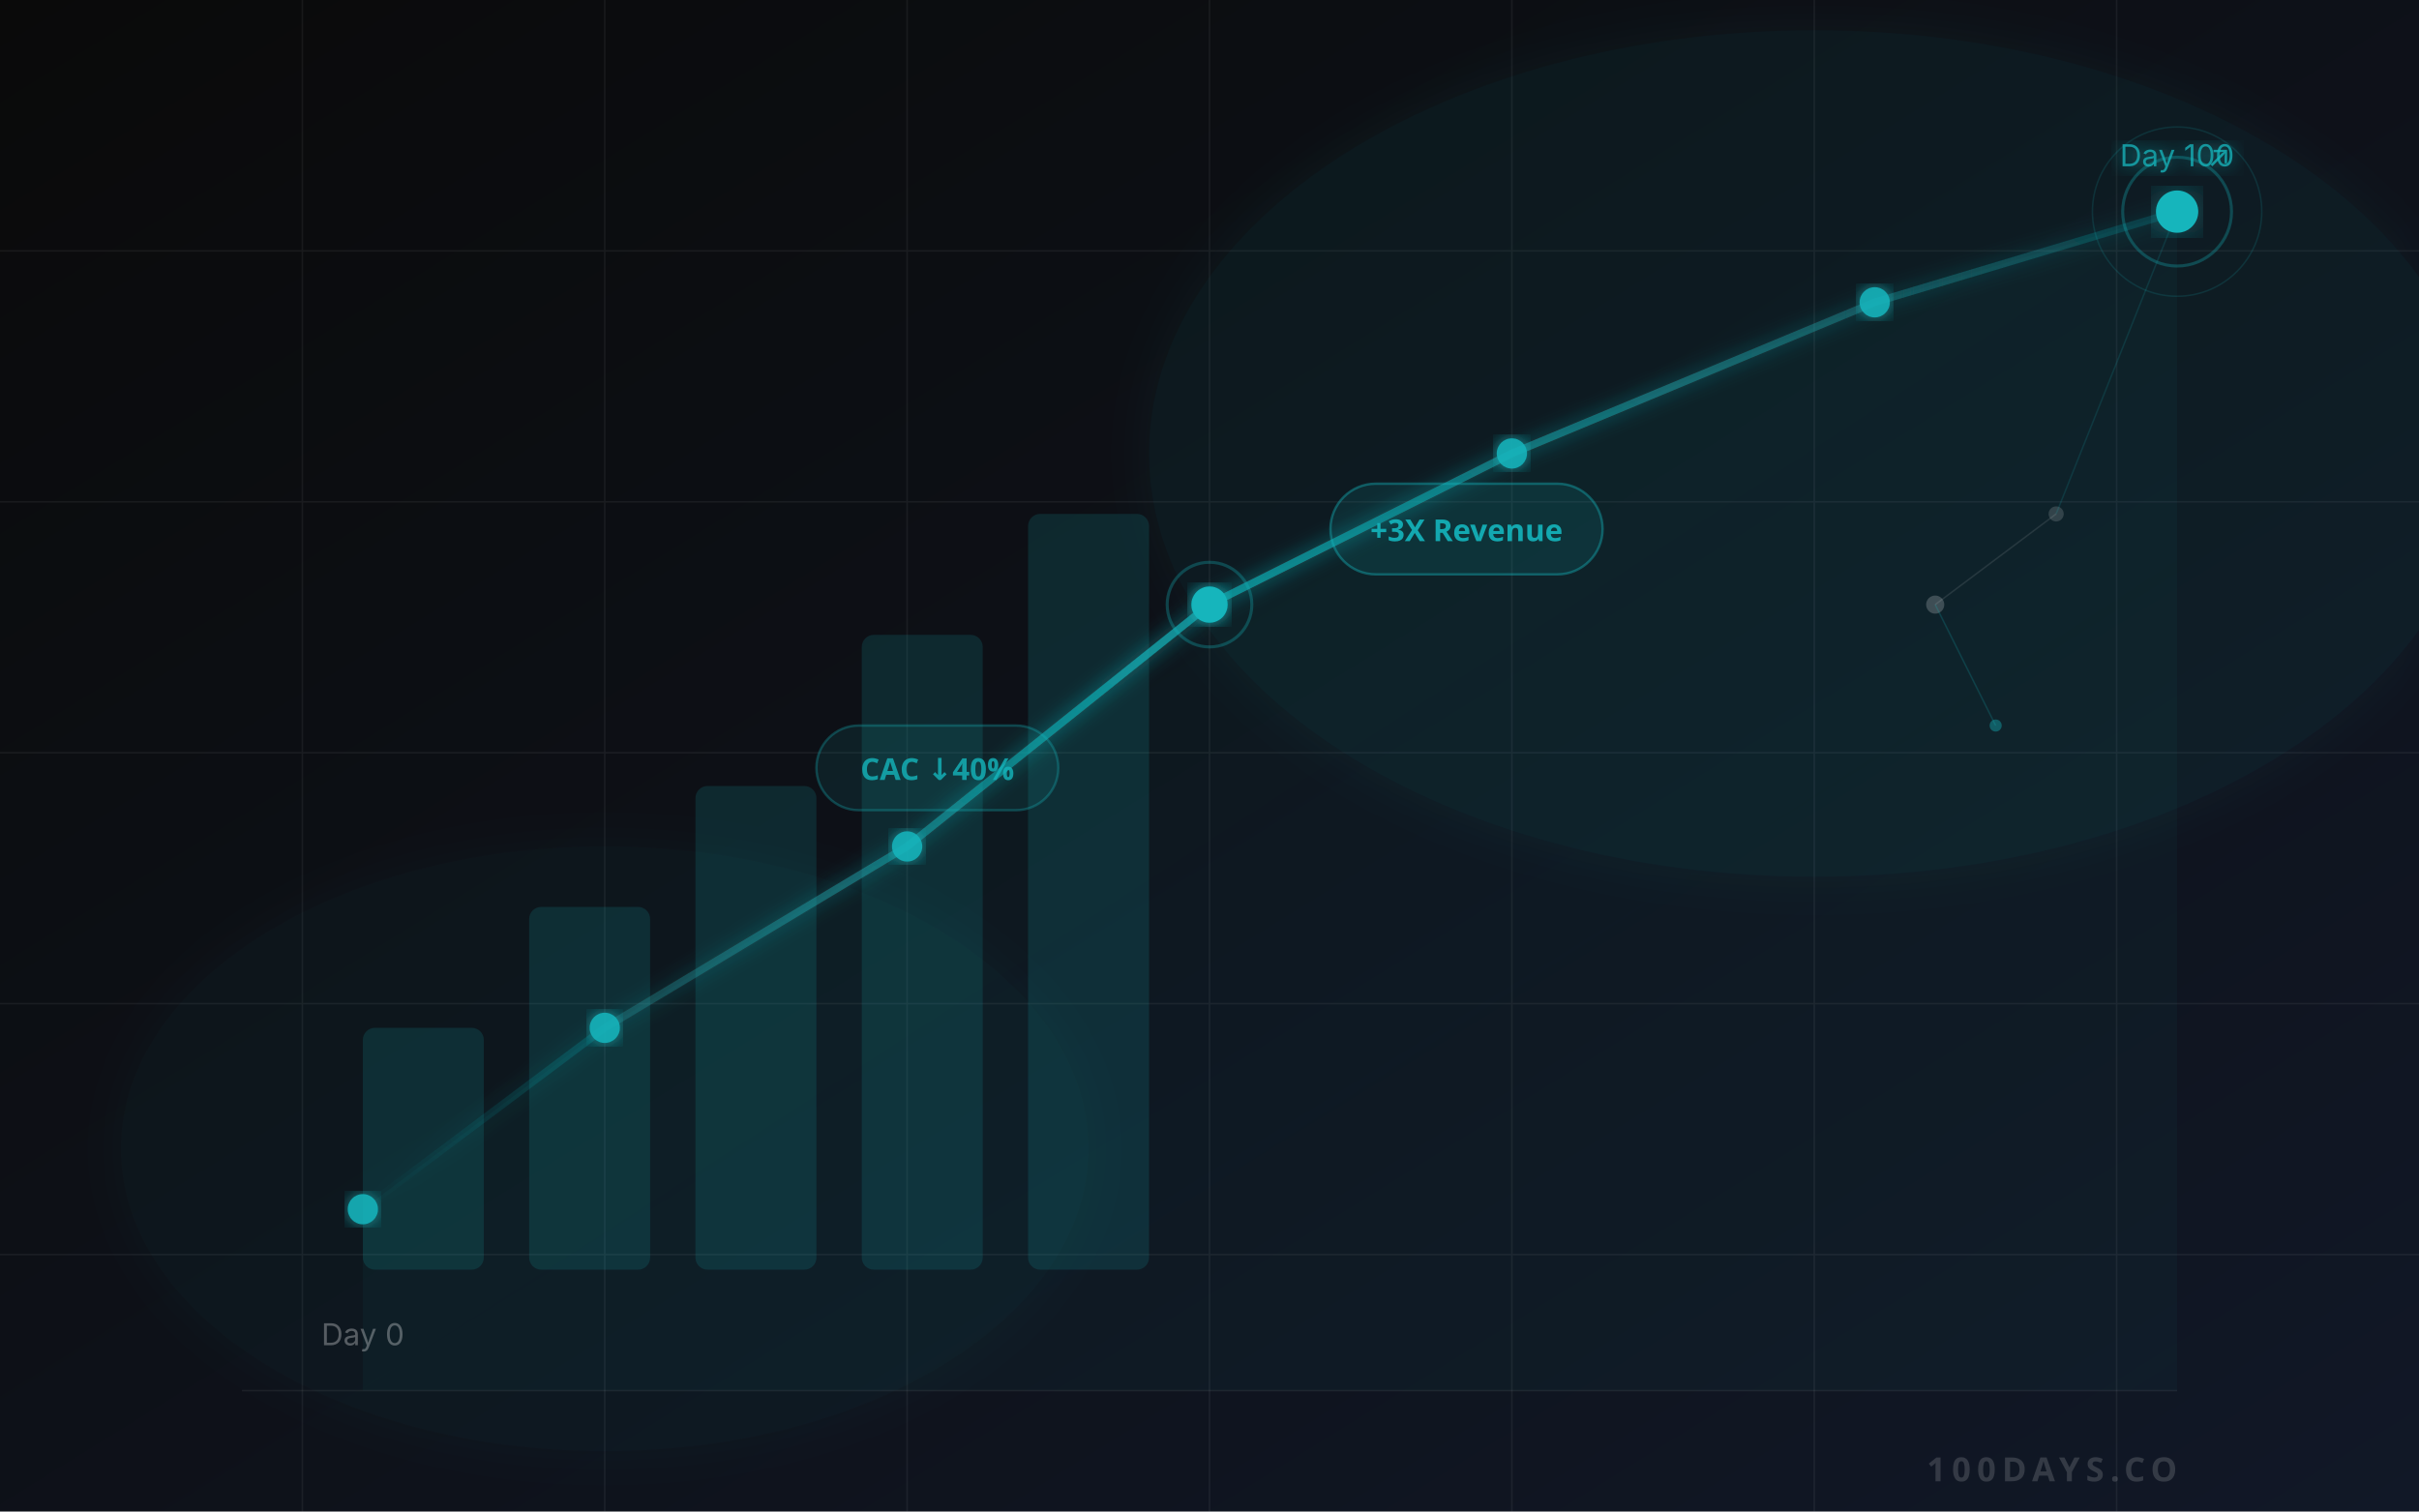
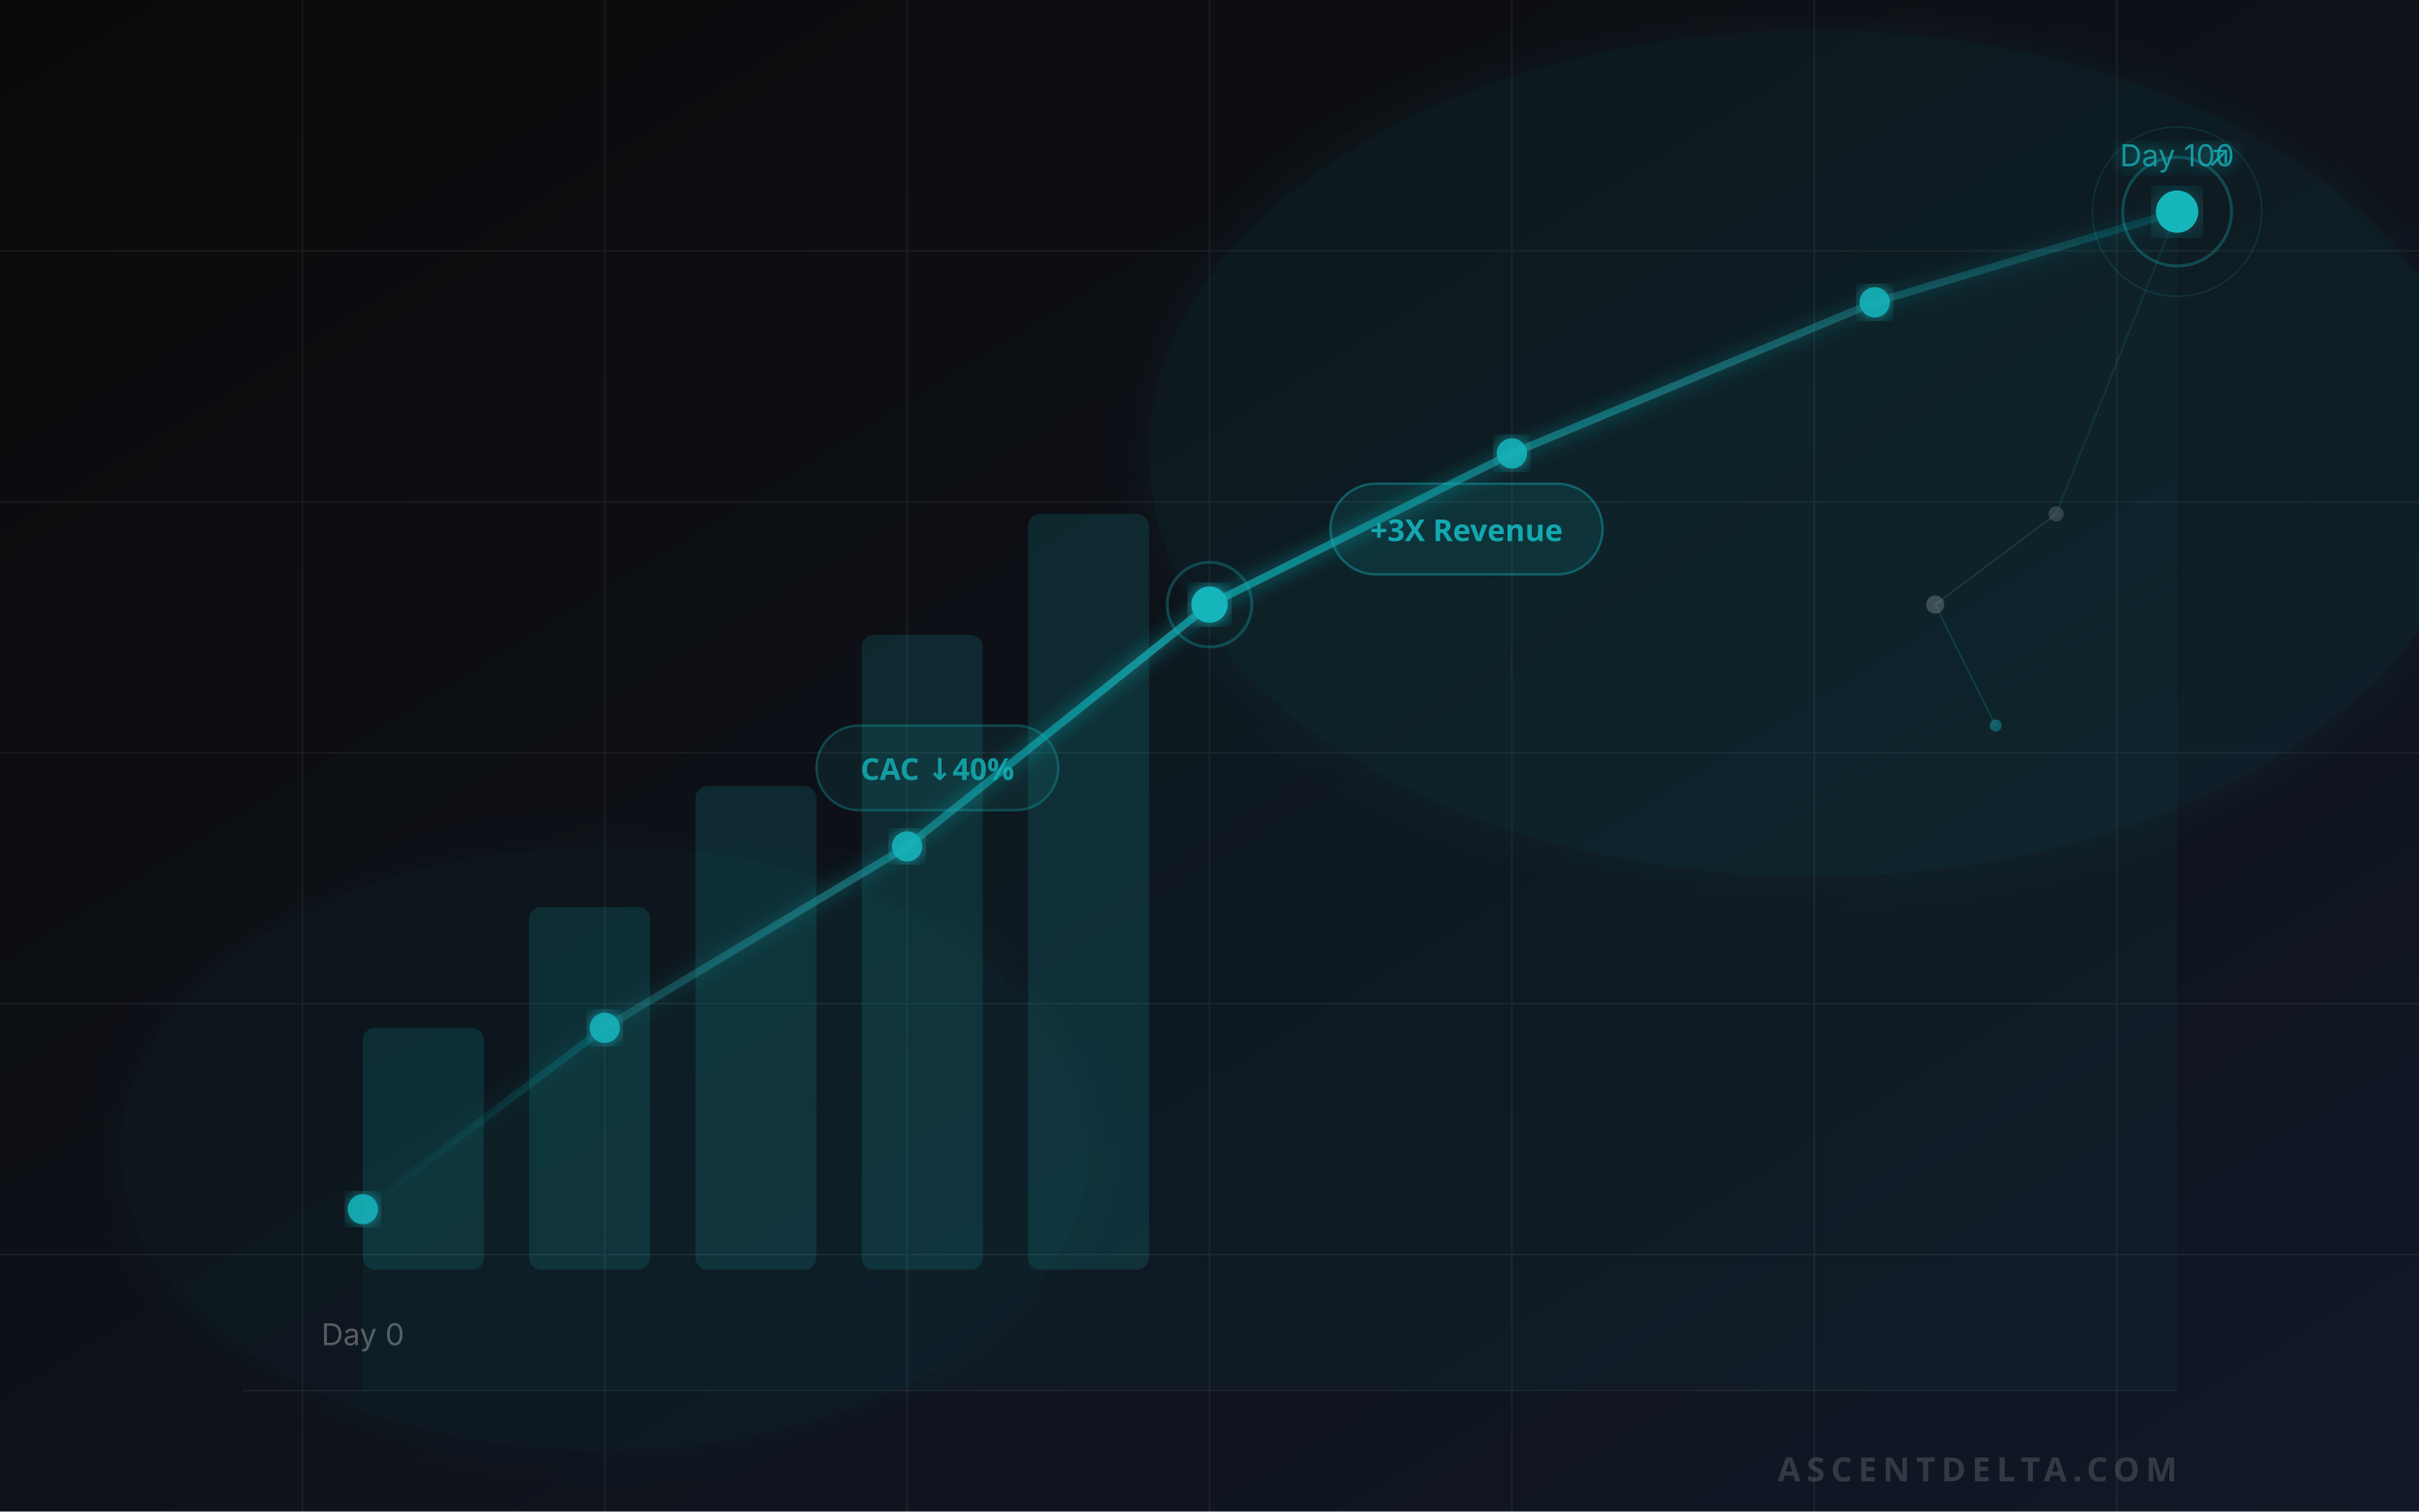
<svg xmlns="http://www.w3.org/2000/svg" viewBox="0 0 800 500" width="800" height="500">
  <defs>
    <linearGradient id="bg" x1="0%" y1="0%" x2="100%" y2="100%">
      <stop offset="0%" style="stop-color:#0a0a0a;stop-opacity:1" />
      <stop offset="100%" style="stop-color:#111827;stop-opacity:1" />
    </linearGradient>
    <linearGradient id="tealGrad" x1="0%" y1="0%" x2="100%" y2="100%">
      <stop offset="0%" style="stop-color:#14b5bc;stop-opacity:1" />
      <stop offset="100%" style="stop-color:#0d8a90;stop-opacity:1" />
    </linearGradient>
    <linearGradient id="lineGrad" x1="0%" y1="100%" x2="100%" y2="0%">
      <stop offset="0%" style="stop-color:#14b5bc;stop-opacity:0" />
      <stop offset="50%" style="stop-color:#14b5bc;stop-opacity:0.8" />
      <stop offset="100%" style="stop-color:#14b5bc;stop-opacity:0.2" />
    </linearGradient>
    <filter id="glow">
      <feGaussianBlur stdDeviation="3" result="coloredBlur" />
      <feMerge>
        <feMergeNode in="coloredBlur" />
        <feMergeNode in="SourceGraphic" />
      </feMerge>
    </filter>
    <filter id="softglow">
      <feGaussianBlur stdDeviation="8" result="coloredBlur" />
      <feMerge>
        <feMergeNode in="coloredBlur" />
        <feMergeNode in="SourceGraphic" />
      </feMerge>
    </filter>
  </defs>
  <rect width="800" height="500" fill="url(#bg)" />
  <g opacity="0.06" stroke="#ffffff" stroke-width="0.5">
    <line x1="0" y1="83" x2="800" y2="83" />
    <line x1="0" y1="166" x2="800" y2="166" />
    <line x1="0" y1="249" x2="800" y2="249" />
    <line x1="0" y1="332" x2="800" y2="332" />
    <line x1="0" y1="415" x2="800" y2="415" />
    <line x1="100" y1="0" x2="100" y2="500" />
    <line x1="200" y1="0" x2="200" y2="500" />
    <line x1="300" y1="0" x2="300" y2="500" />
    <line x1="400" y1="0" x2="400" y2="500" />
    <line x1="500" y1="0" x2="500" y2="500" />
    <line x1="600" y1="0" x2="600" y2="500" />
    <line x1="700" y1="0" x2="700" y2="500" />
  </g>
  <ellipse cx="600" cy="150" rx="220" ry="140" fill="#14b5bc" opacity="0.06" filter="url(#softglow)" />
  <ellipse cx="200" cy="380" rx="160" ry="100" fill="#14b5bc" opacity="0.04" filter="url(#softglow)" />
  <g opacity="0.15">
    <rect x="120" y="340" width="40" height="80" rx="4" fill="#14b5bc" />
    <rect x="175" y="300" width="40" height="120" rx="4" fill="#14b5bc" />
    <rect x="230" y="260" width="40" height="160" rx="4" fill="#14b5bc" />
    <rect x="285" y="210" width="40" height="210" rx="4" fill="#14b5bc" />
    <rect x="340" y="170" width="40" height="250" rx="4" fill="#14b5bc" />
  </g>
  <polyline points="120,400 200,340 300,280 400,200 500,150 620,100 720,70" fill="none" stroke="url(#lineGrad)" stroke-width="2.5" stroke-linecap="round" stroke-linejoin="round" filter="url(#glow)" opacity="0.9" />
  <polygon points="120,400 200,340 300,280 400,200 500,150 620,100 720,70 720,460 120,460" fill="url(#tealGrad)" opacity="0.05" />
  <circle cx="120" cy="400" r="5" fill="#14b5bc" filter="url(#glow)" opacity="0.9" />
  <circle cx="200" cy="340" r="5" fill="#14b5bc" filter="url(#glow)" opacity="0.9" />
  <circle cx="300" cy="280" r="5" fill="#14b5bc" filter="url(#glow)" opacity="0.9" />
  <circle cx="400" cy="200" r="6" fill="#14b5bc" filter="url(#glow)" />
  <circle cx="500" cy="150" r="5" fill="#14b5bc" filter="url(#glow)" opacity="0.9" />
  <circle cx="620" cy="100" r="5" fill="#14b5bc" filter="url(#glow)" opacity="0.9" />
  <circle cx="720" cy="70" r="7" fill="#14b5bc" filter="url(#softglow)" />
  <circle cx="400" cy="200" r="14" fill="none" stroke="#14b5bc" stroke-width="1" opacity="0.3" />
  <circle cx="720" cy="70" r="18" fill="none" stroke="#14b5bc" stroke-width="1" opacity="0.3" />
  <circle cx="720" cy="70" r="28" fill="none" stroke="#14b5bc" stroke-width="0.5" opacity="0.15" />
  <circle cx="640" cy="200" r="3" fill="#ffffff" opacity="0.2" />
  <circle cx="680" cy="170" r="2.5" fill="#ffffff" opacity="0.15" />
  <circle cx="660" cy="240" r="2" fill="#14b5bc" opacity="0.4" />
  <line x1="640" y1="200" x2="680" y2="170" stroke="#ffffff" stroke-width="0.5" opacity="0.1" />
  <line x1="640" y1="200" x2="660" y2="240" stroke="#14b5bc" stroke-width="0.5" opacity="0.2" />
  <line x1="680" y1="170" x2="720" y2="70" stroke="#14b5bc" stroke-width="0.5" opacity="0.15" />
  <g font-family="system-ui, -apple-system, sans-serif">
    <text x="120" y="445" fill="#ffffff" font-size="10" opacity="0.3" text-anchor="middle">Day 0</text>
    <text x="720" y="55" fill="#14b5bc" font-size="10" opacity="0.8" text-anchor="middle" filter="url(#glow)">Day 100</text>
    <text x="730" y="55" fill="#14b5bc" font-size="10" opacity="0.8">↗</text>
  </g>
  <g>
    <rect x="440" y="160" width="90" height="30" rx="15" fill="#14b5bc" opacity="0.12" />
    <rect x="440" y="160" width="90" height="30" rx="15" fill="none" stroke="#14b5bc" stroke-width="0.8" opacity="0.4" />
    <text x="485" y="179" fill="#14b5bc" font-size="10" font-family="system-ui, sans-serif" font-weight="600" text-anchor="middle" opacity="0.9">+3X Revenue</text>
    <rect x="270" y="240" width="80" height="28" rx="14" fill="#14b5bc" opacity="0.1" />
    <rect x="270" y="240" width="80" height="28" rx="14" fill="none" stroke="#14b5bc" stroke-width="0.8" opacity="0.3" />
    <text x="310" y="258" fill="#14b5bc" font-size="10" font-family="system-ui, sans-serif" font-weight="600" text-anchor="middle" opacity="0.8">CAC ↓40%</text>
  </g>
  <line x1="80" y1="460" x2="720" y2="460" stroke="#ffffff" stroke-width="0.5" opacity="0.06" />
-   <text x="720" y="490" fill="#ffffff" font-size="11" font-family="system-ui, sans-serif" font-weight="700" text-anchor="end" opacity="0.15" letter-spacing="2">100DAYS.CO</text>
+   <text x="720" y="490" fill="#ffffff" font-size="11" font-family="system-ui, sans-serif" font-weight="700" text-anchor="end" opacity="0.15" letter-spacing="2">ASCENTDELTA.COM</text>
</svg>
